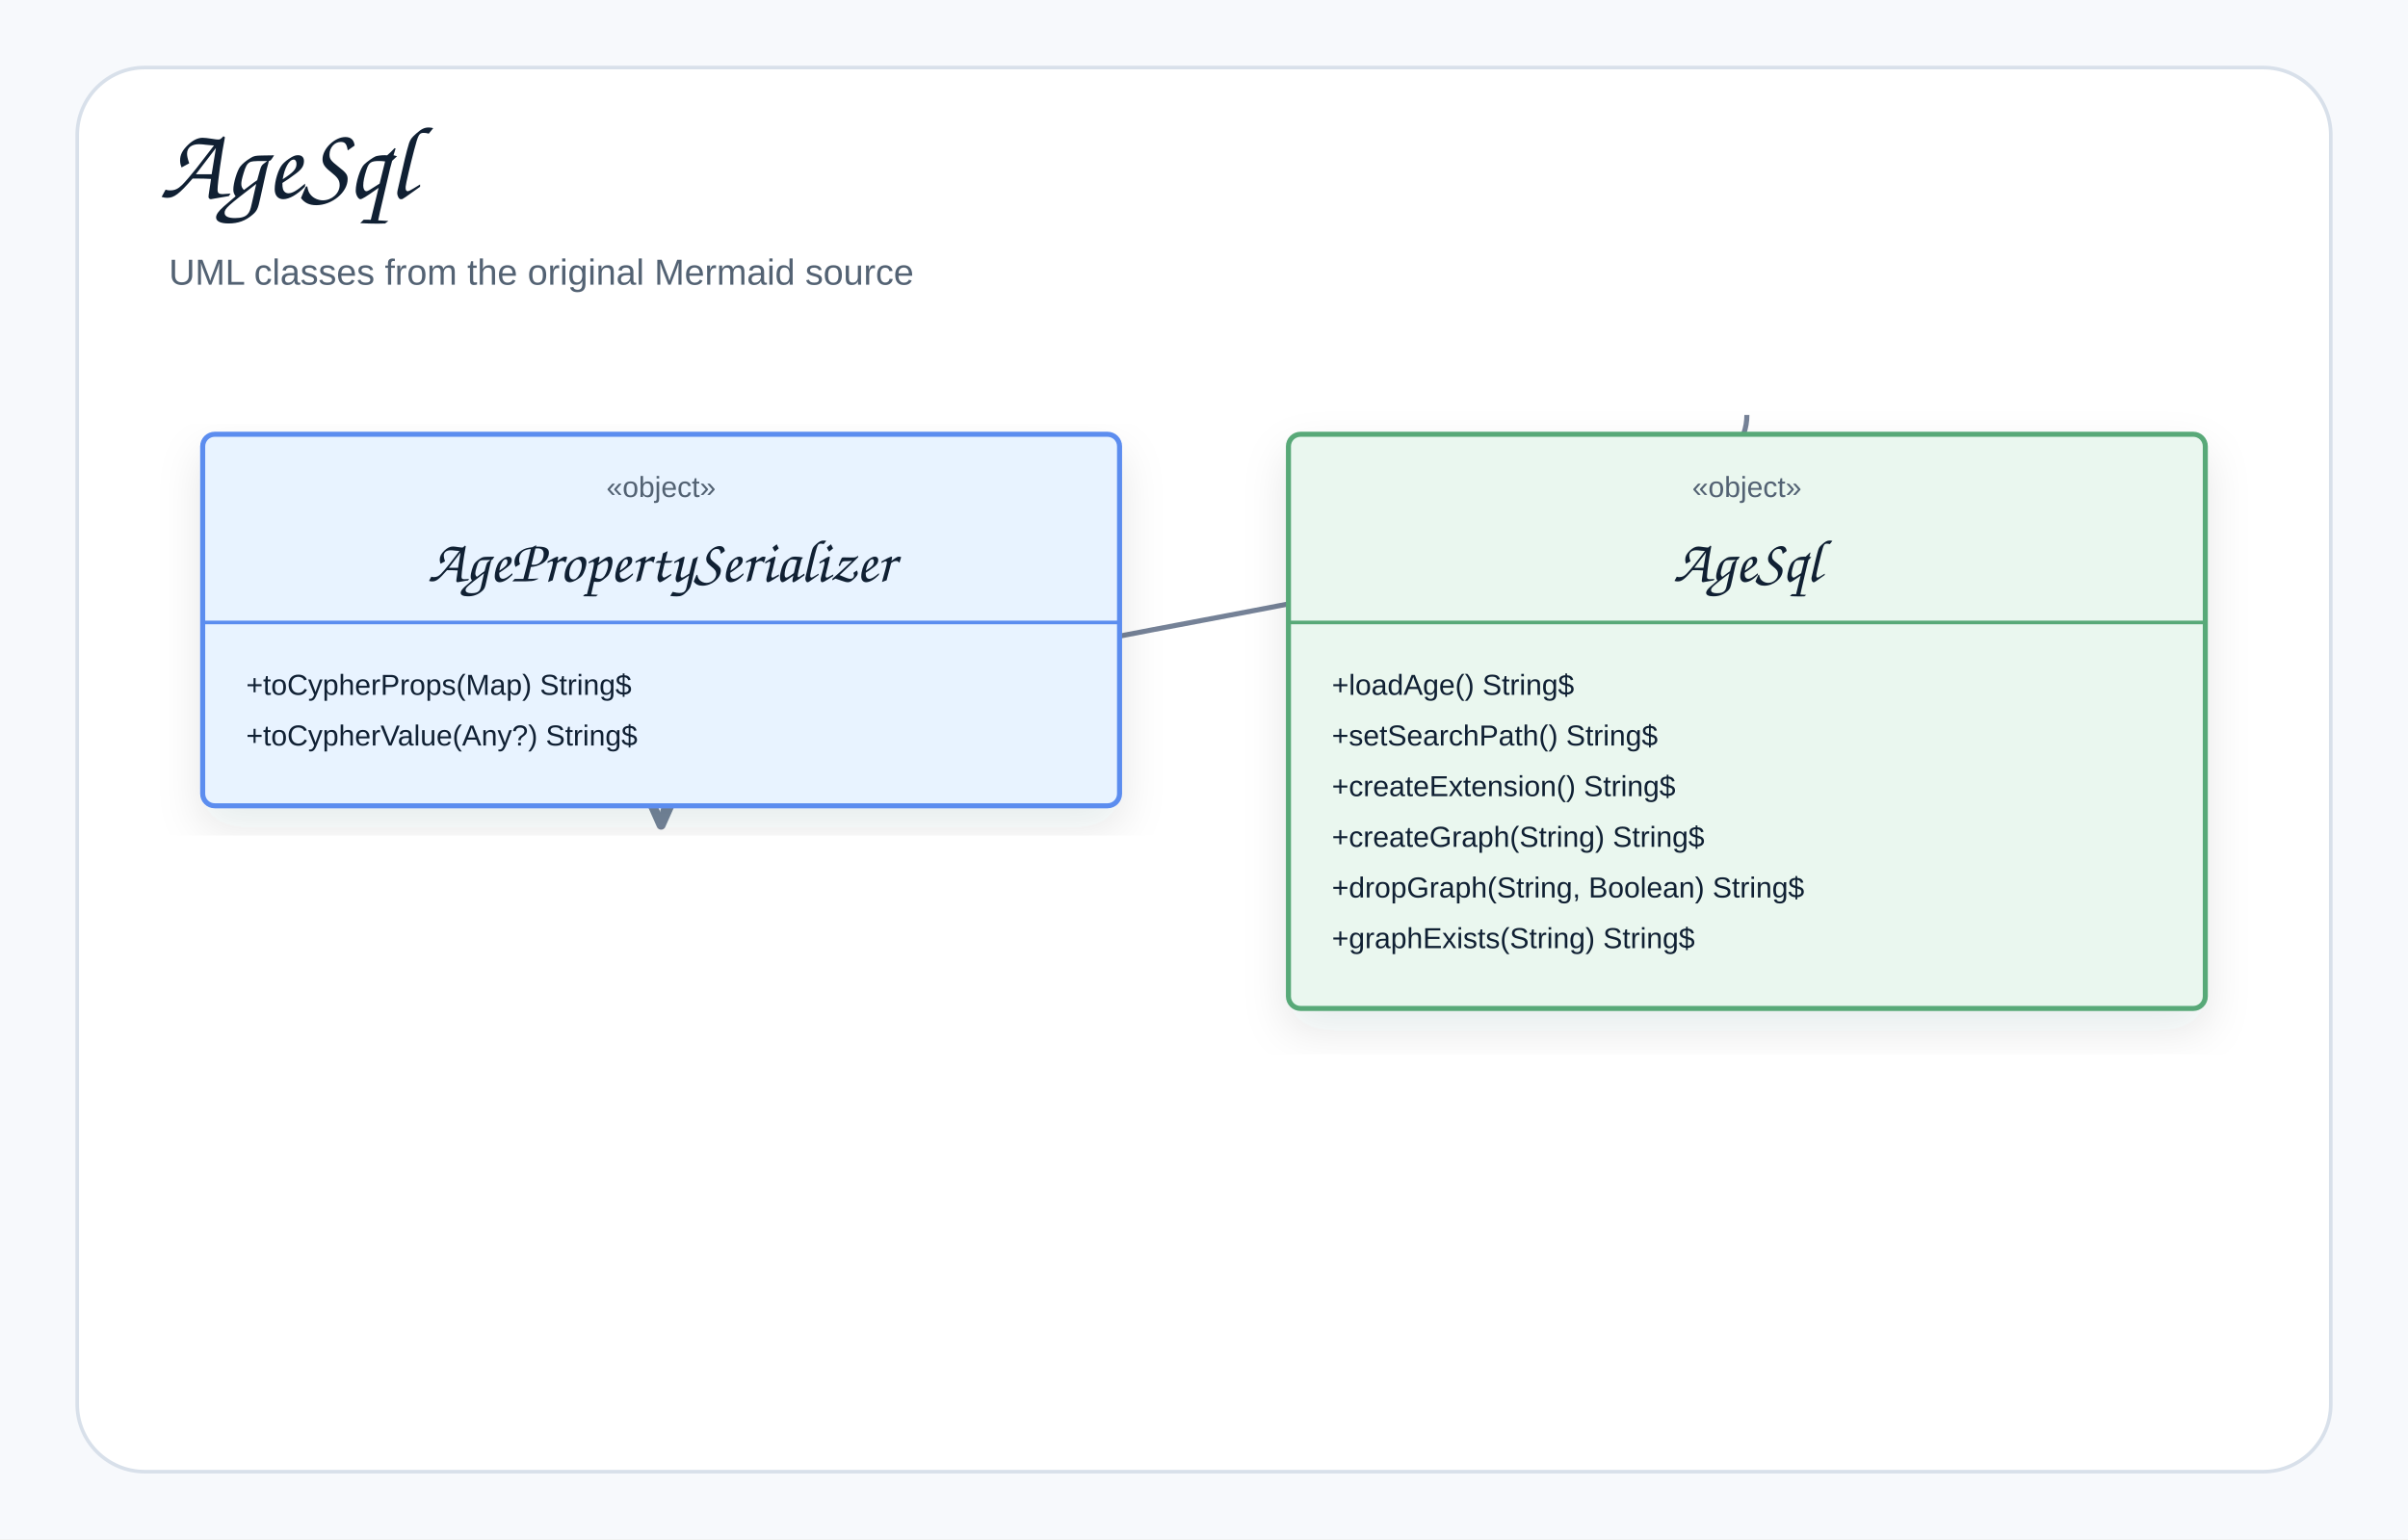
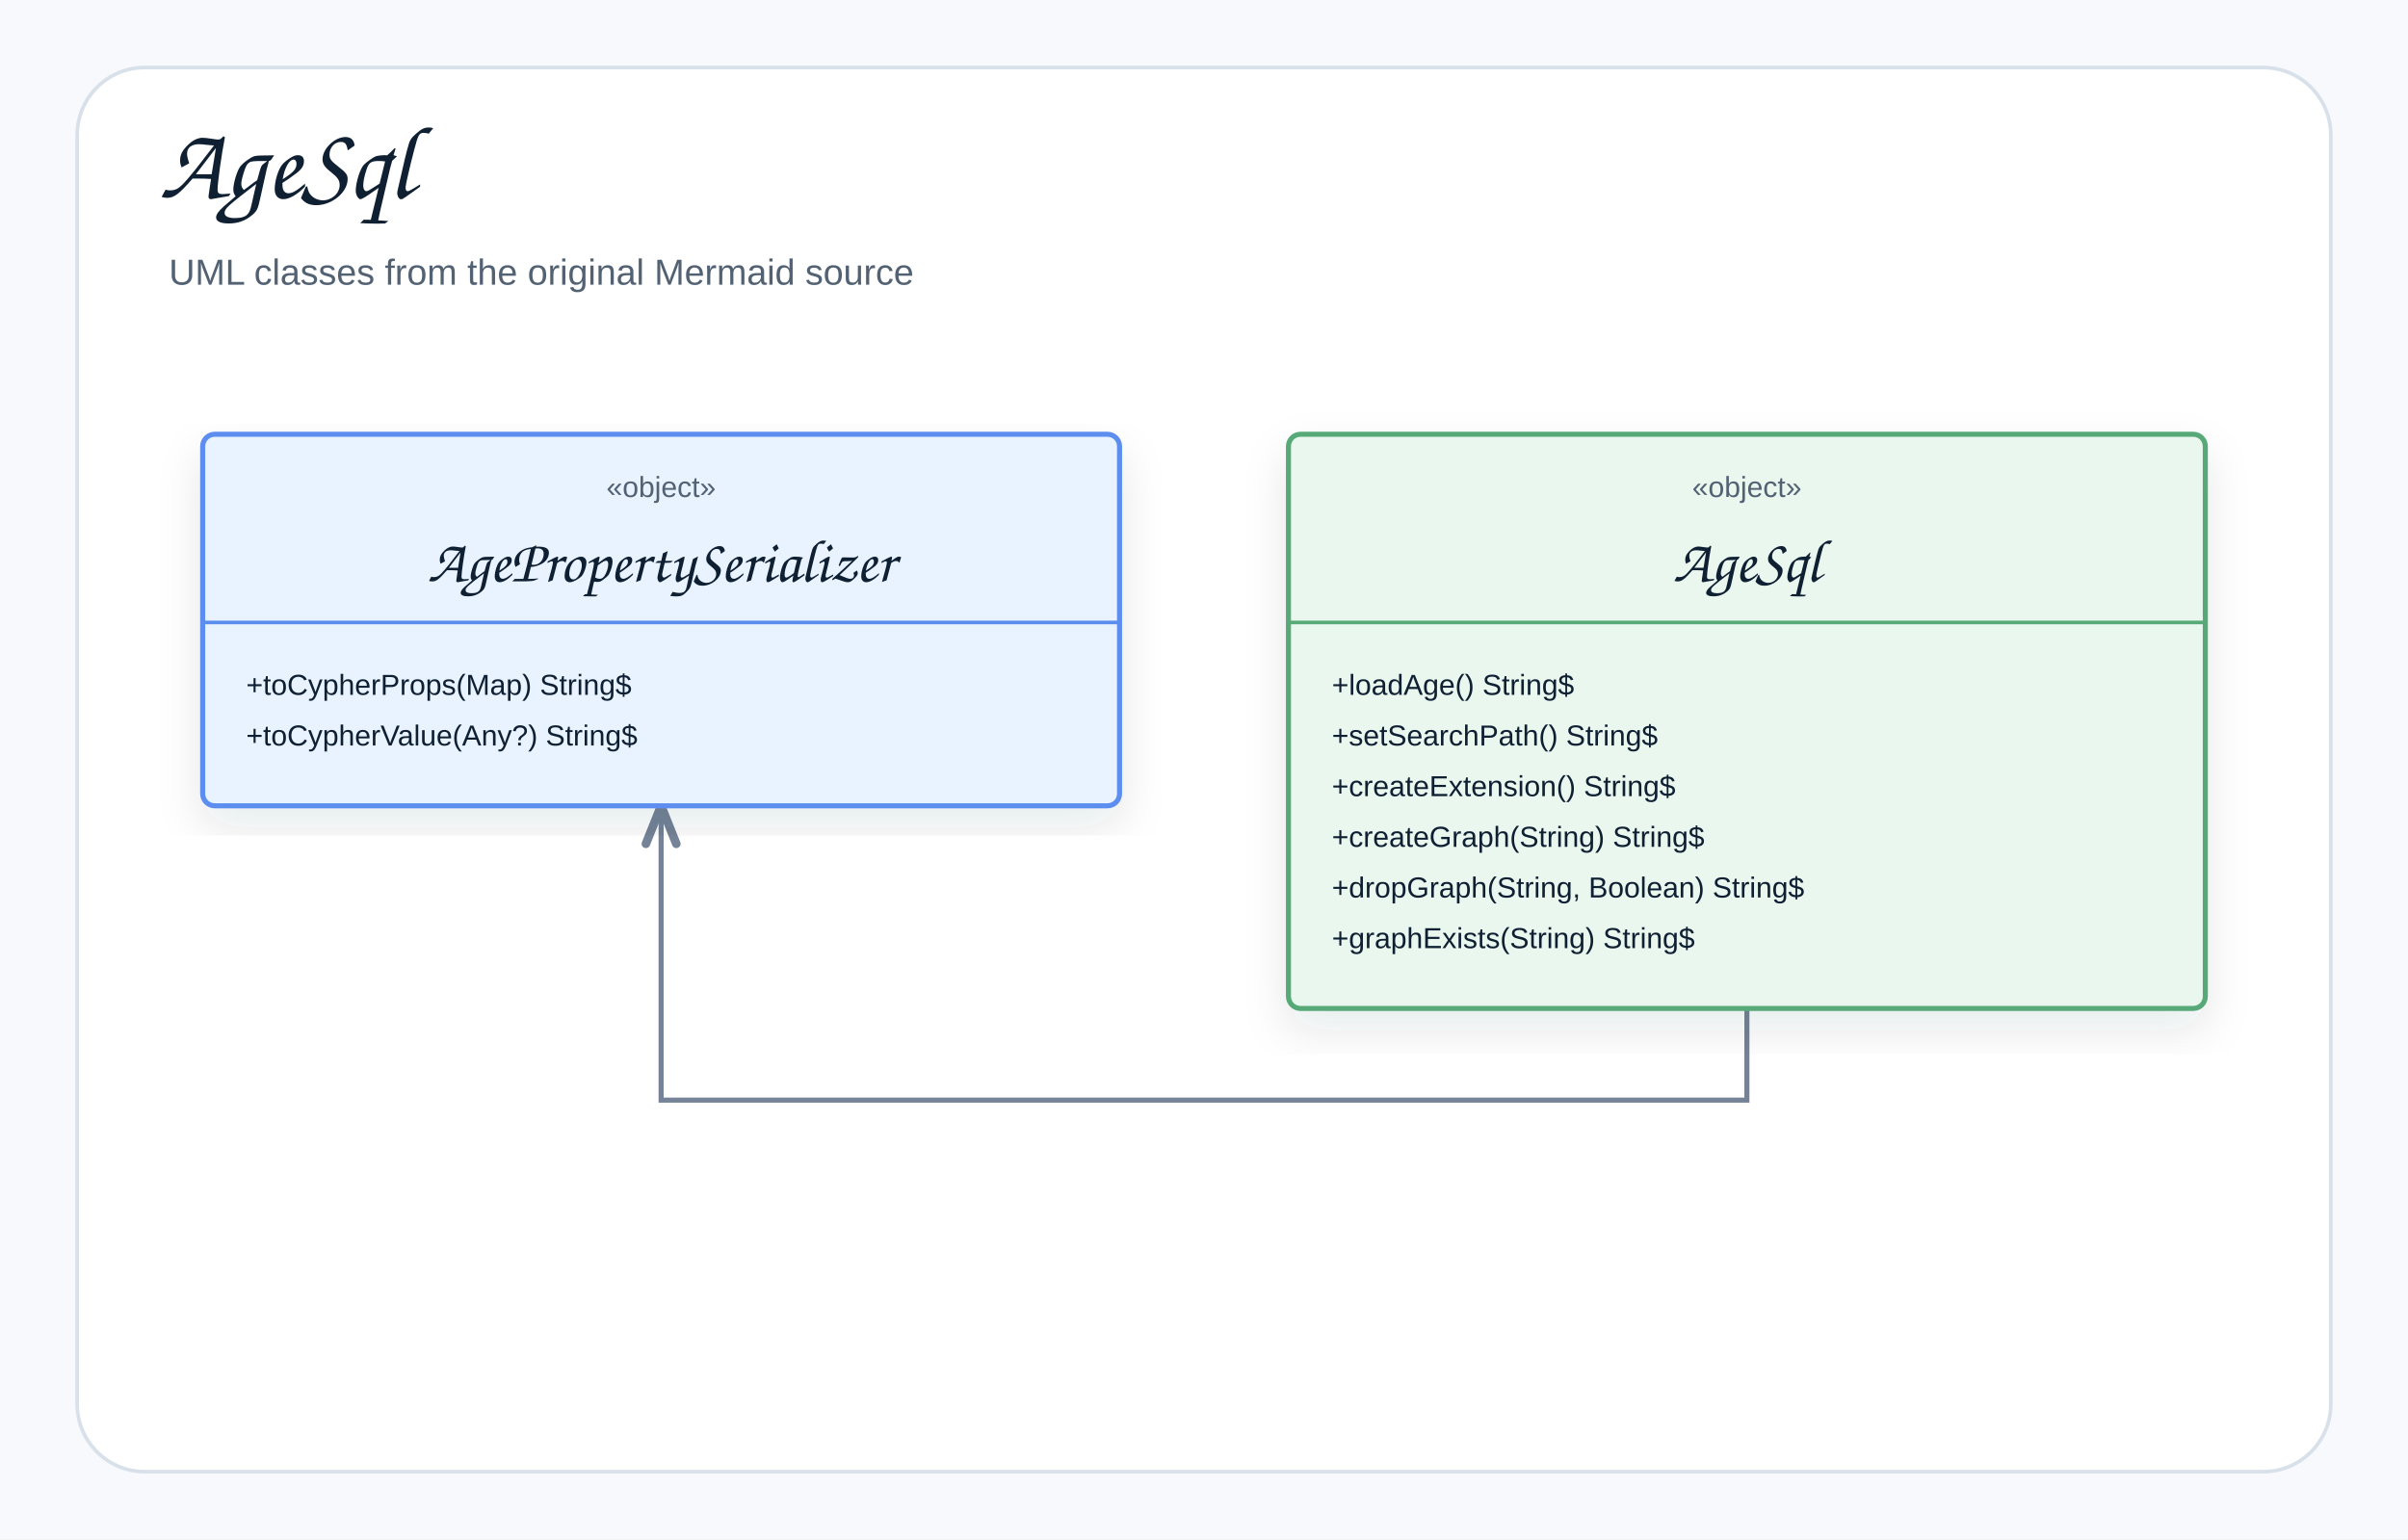
<svg xmlns="http://www.w3.org/2000/svg" width="998" height="638" viewBox="0 0 998 638" role="img" aria-label="AgeSql">
  <defs>
    <filter id="shadow" x="-8%" y="-8%" width="116%" height="116%">
      <feDropShadow dx="0" dy="8" stdDeviation="9" flood-color="#1f2937" flood-opacity="0.10" />
    </filter>
-     <marker id="openArrow" markerWidth="12" markerHeight="10" refX="10" refY="5" orient="auto" markerUnits="strokeWidth">
-       <path d="M 1 1 L 10 5 L 1 9" fill="none" stroke="#758297" stroke-width="1.8" stroke-linecap="round" stroke-linejoin="round" />
+     <marker id="openArrow" markerWidth="10" markerHeight="8" refX="8.5" refY="4" orient="auto" markerUnits="strokeWidth">
+       <path d="M 1 1 L 8.5 4 L 1 7" fill="none" stroke="#758297" stroke-width="1.7" stroke-linecap="round" stroke-linejoin="round" />
    </marker>
-     <marker id="inherit" markerWidth="14" markerHeight="12" refX="12" refY="6" orient="auto" markerUnits="strokeWidth">
-       <path d="M 0 1 L 12 6 L 0 11 Z" fill="#ffffff" stroke="#758297" stroke-width="1.8" />
+     <marker id="inherit" markerWidth="11" markerHeight="10" refX="9.5" refY="5" orient="auto" markerUnits="strokeWidth">
+       <path d="M 0.5 1 L 9.5 5 L 0.5 9 Z" fill="#ffffff" stroke="#758297" stroke-width="1.7" />
    </marker>
    <style>
    .canvas{fill:#f7f9fc}.frame{fill:#fff;stroke:#d8e0ea;stroke-width:1.5}
    .title{font-family:"Architects Daughter","Comic Sans MS","Comic Sans",cursive;font-size:43px;font-weight:400;fill:#102033}
    .subtitle{font-family:"Comic Sans MS","Comic Sans","Comic Neue",Arial,sans-serif;font-size:15px;font-weight:400;fill:#536273}
    .label{font-family:"Architects Daughter","Comic Sans MS","Comic Sans",cursive;font-size:25px;font-weight:400;fill:#102033}
    .smallLabel{font-family:"Architects Daughter","Comic Sans MS","Comic Sans",cursive;font-size:21px;font-weight:400;fill:#102033}
    .mono{font-family:"Comic Sans MS","Comic Sans","Comic Neue",Arial,sans-serif;font-size:12px;font-weight:400;fill:#102033}
    .small{font-family:"Comic Sans MS","Comic Sans","Comic Neue",Arial,sans-serif;font-size:12px;font-weight:400;fill:#536273}
    .strong{font-family:"Comic Sans MS","Comic Sans","Comic Neue",Arial,sans-serif;font-size:13px;font-weight:400;fill:#102033}
    .card{stroke-width:2.1;filter:url(#shadow)}.compartment{stroke-width:1.5;fill:none}
    .line{stroke:#758297;stroke-width:2.1;fill:none;marker-end:url(#openArrow)}
    .plainLine{stroke:#758297;stroke-width:2.1;fill:none}
    .dashed{stroke:#758297;stroke-width:2.1;stroke-dasharray:7 6;fill:none;marker-end:url(#openArrow)}
    .inheritLine{stroke:#758297;stroke-width:2.2;fill:none;marker-end:url(#inherit)}
    .implLine{stroke:#758297;stroke-width:2.2;stroke-dasharray:8 7;fill:none;marker-end:url(#inherit)}
  </style>
  </defs>
  <rect class="canvas" width="998" height="638" />
  <rect class="frame" x="32" y="28" width="934" height="582" rx="28" />
  <text class="title" x="66" y="82">AgeSql</text>
  <text class="subtitle" x="70" y="118">UML classes from the original Mermaid source</text>
-   <path class="line" d="M724 172 C724 257 274 257 274 342" />
+   <path class="line" d="M724 180 L724 456 L274 456 L274 334" />
  <g transform="translate(84,180)">
    <rect class="card" x="0" y="0" width="380" height="154" rx="5" fill="#E8F3FF" stroke="#5B8DEF" />
    <line class="compartment" x1="0" y1="78" x2="380" y2="78" stroke="#5B8DEF" />
    <text class="small" x="190" y="26" text-anchor="middle">«object»</text>
    <text class="label" x="190" y="61" text-anchor="middle">AgePropertySerializer</text>
    <text class="mono" x="18" y="108">+toCypherProps(Map) String$</text>
    <text class="mono" x="18" y="129">+toCypherValue(Any?) String$</text>
  </g>
  <g transform="translate(534,180)">
    <rect class="card" x="0" y="0" width="380" height="238" rx="5" fill="#EAF7EF" stroke="#58A978" />
    <line class="compartment" x1="0" y1="78" x2="380" y2="78" stroke="#58A978" />
    <text class="small" x="190" y="26" text-anchor="middle">«object»</text>
    <text class="label" x="190" y="61" text-anchor="middle">AgeSql</text>
    <text class="mono" x="18" y="108">+loadAge() String$</text>
    <text class="mono" x="18" y="129">+setSearchPath() String$</text>
    <text class="mono" x="18" y="150">+createExtension() String$</text>
    <text class="mono" x="18" y="171">+createGraph(String) String$</text>
    <text class="mono" x="18" y="192">+dropGraph(String, Boolean) String$</text>
    <text class="mono" x="18" y="213">+graphExists(String) String$</text>
  </g>
</svg>
